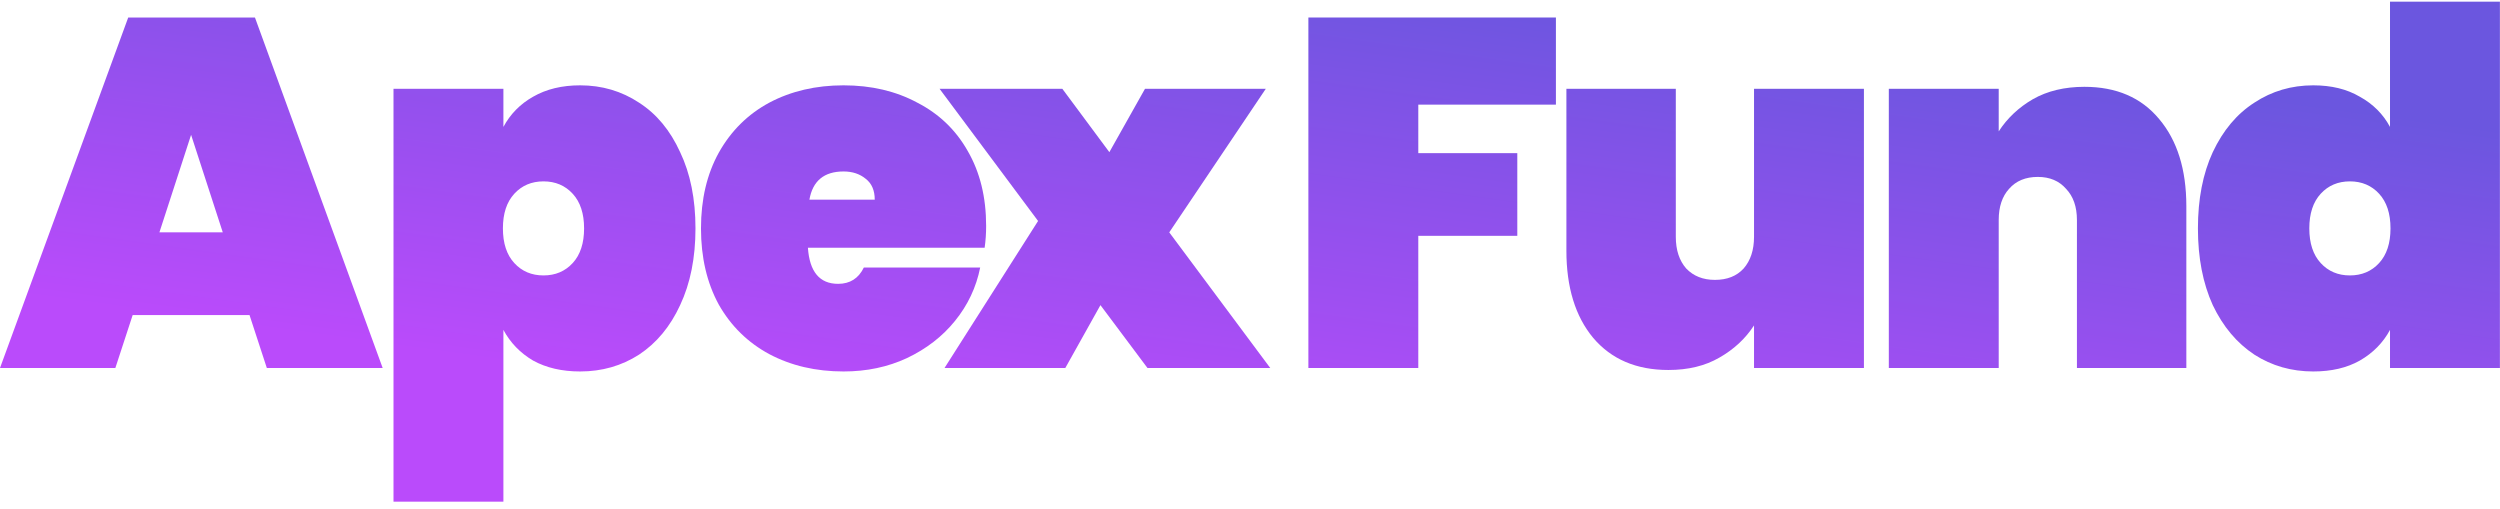
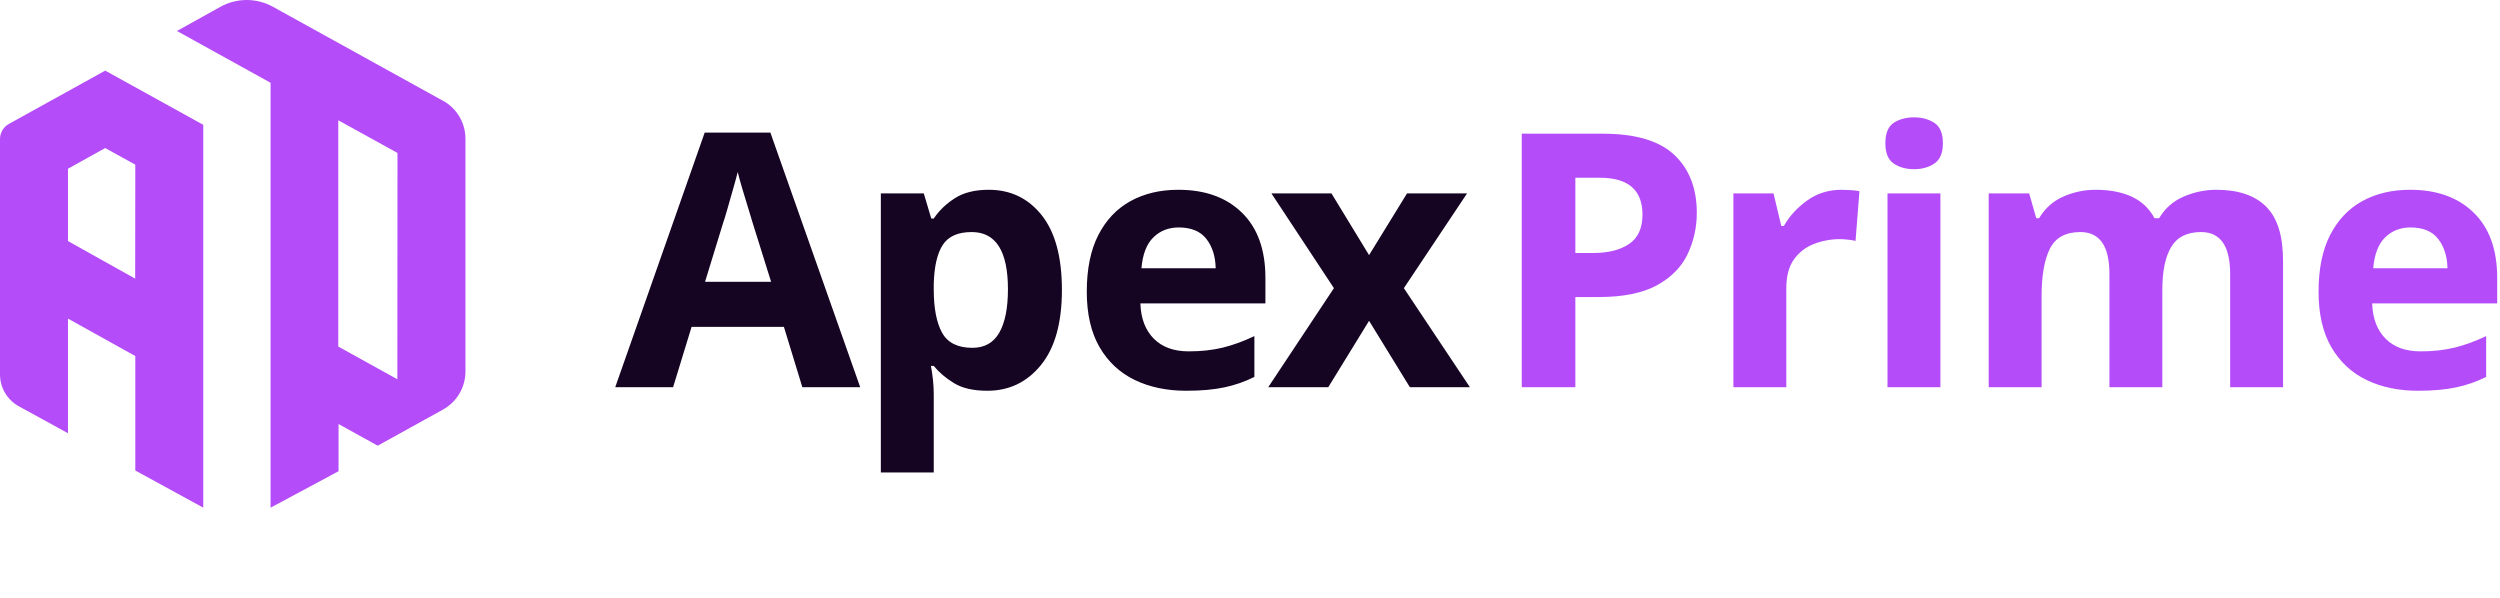
- <svg xmlns="http://www.w3.org/2000/svg" width="300" height="61" viewBox="0 0 300 61" fill="none">
-   <path d="M29.941 37.804H15.921L13.842 44.16H0L15.386 2.101H30.594L45.921 44.16H32.02L29.941 37.804ZM26.733 27.883L22.931 16.18L19.129 27.883H26.733Z" fill="url(#paint0_linear_5_580)" />
-   <path d="M60.408 15.23C61.24 13.685 62.428 12.477 63.972 11.606C65.556 10.695 67.438 10.24 69.616 10.24C72.23 10.24 74.586 10.933 76.685 12.319C78.784 13.665 80.428 15.646 81.616 18.259C82.844 20.834 83.457 23.883 83.457 27.408C83.457 30.933 82.844 34.002 81.616 36.616C80.428 39.19 78.784 41.17 76.685 42.556C74.586 43.903 72.23 44.576 69.616 44.576C67.438 44.576 65.556 44.141 63.972 43.269C62.428 42.358 61.24 41.131 60.408 39.586V60.2H47.22V10.655H60.408V15.23ZM70.091 27.408C70.091 25.626 69.636 24.24 68.725 23.25C67.814 22.259 66.645 21.764 65.22 21.764C63.794 21.764 62.626 22.259 61.715 23.25C60.804 24.24 60.349 25.626 60.349 27.408C60.349 29.19 60.804 30.576 61.715 31.566C62.626 32.556 63.794 33.051 65.22 33.051C66.645 33.051 67.814 32.556 68.725 31.566C69.636 30.576 70.091 29.19 70.091 27.408Z" fill="url(#paint1_linear_5_580)" />
-   <path d="M118.336 27.111C118.336 28.022 118.276 28.893 118.157 29.725H96.949C97.147 32.616 98.355 34.061 100.573 34.061C101.999 34.061 103.029 33.408 103.662 32.101H117.623C117.147 34.477 116.138 36.616 114.593 38.517C113.088 40.378 111.167 41.863 108.831 42.972C106.534 44.041 103.999 44.576 101.227 44.576C97.9 44.576 94.93 43.883 92.316 42.497C89.742 41.111 87.722 39.131 86.256 36.556C84.831 33.943 84.118 30.893 84.118 27.408C84.118 23.923 84.831 20.893 86.256 18.319C87.722 15.705 89.742 13.705 92.316 12.319C94.93 10.933 97.9 10.24 101.227 10.24C104.553 10.24 107.504 10.933 110.078 12.319C112.692 13.665 114.712 15.606 116.138 18.14C117.603 20.675 118.336 23.665 118.336 27.111ZM104.969 23.962C104.969 22.853 104.613 22.022 103.9 21.467C103.187 20.873 102.296 20.576 101.227 20.576C98.89 20.576 97.524 21.705 97.128 23.962H104.969Z" fill="url(#paint2_linear_5_580)" />
-   <path d="M137.697 44.16L132.054 36.616L127.836 44.16H113.341L124.569 26.517L112.747 10.655H127.48L133.123 18.259L137.4 10.655H151.895L140.311 27.883L152.43 44.16H137.697Z" fill="url(#paint3_linear_5_580)" />
-   <path d="M186.709 2.101V12.556H170.195V18.378H182.076V28.299H170.195V44.16H157.006V2.101H186.709Z" fill="url(#paint4_linear_5_580)" />
-   <path d="M223.671 10.655V44.16H210.483V39.051C209.454 40.636 208.067 41.923 206.325 42.913C204.622 43.903 202.582 44.398 200.206 44.398C196.365 44.398 193.355 43.111 191.176 40.537C189.038 37.962 187.968 34.477 187.968 30.081V10.655H201.097V28.418C201.097 30.002 201.513 31.269 202.345 32.22C203.216 33.131 204.365 33.586 205.79 33.586C207.256 33.586 208.404 33.131 209.236 32.22C210.067 31.269 210.483 30.002 210.483 28.418V10.655H223.671Z" fill="url(#paint5_linear_5_580)" />
-   <path d="M250.123 10.418C253.964 10.418 256.955 11.705 259.093 14.279C261.271 16.853 262.361 20.339 262.361 24.735V44.16H249.232V26.398C249.232 24.814 248.796 23.566 247.925 22.655C247.093 21.705 245.964 21.23 244.539 21.23C243.073 21.23 241.925 21.705 241.093 22.655C240.261 23.566 239.846 24.814 239.846 26.398V44.16H226.658V10.655H239.846V15.764C240.875 14.18 242.242 12.893 243.945 11.903C245.687 10.913 247.747 10.418 250.123 10.418Z" fill="url(#paint6_linear_5_580)" />
-   <path d="M263.751 27.408C263.751 23.883 264.345 20.834 265.533 18.259C266.761 15.646 268.424 13.665 270.523 12.319C272.622 10.933 274.979 10.24 277.593 10.24C279.771 10.24 281.632 10.695 283.177 11.606C284.761 12.477 285.969 13.685 286.801 15.23V0.2H299.989V44.16H286.801V39.586C285.969 41.131 284.761 42.358 283.177 43.269C281.632 44.141 279.771 44.576 277.593 44.576C274.979 44.576 272.622 43.903 270.523 42.556C268.424 41.17 266.761 39.19 265.533 36.616C264.345 34.002 263.751 30.933 263.751 27.408ZM286.86 27.408C286.86 25.626 286.405 24.24 285.494 23.25C284.583 22.259 283.414 21.764 281.989 21.764C280.563 21.764 279.395 22.259 278.484 23.25C277.573 24.24 277.117 25.626 277.117 27.408C277.117 29.19 277.573 30.576 278.484 31.566C279.395 32.556 280.563 33.051 281.989 33.051C283.414 33.051 284.583 32.556 285.494 31.566C286.405 30.576 286.86 29.19 286.86 27.408Z" fill="url(#paint7_linear_5_580)" />
+ <svg xmlns="http://www.w3.org/2000/svg" viewBox="0 0 772.36 184.69">
  <defs>
-     <linearGradient id="paint0_linear_5_580" x1="236.71" y1="6.762" x2="226.854" y2="77.258" gradientUnits="userSpaceOnUse">
-       <stop stop-color="#6B56DF" />
-       <stop offset="0.854" stop-color="#BA4BFB" />
-     </linearGradient>
-     <linearGradient id="paint1_linear_5_580" x1="236.71" y1="6.762" x2="226.854" y2="77.258" gradientUnits="userSpaceOnUse">
-       <stop stop-color="#6B56DF" />
-       <stop offset="0.854" stop-color="#BA4BFB" />
-     </linearGradient>
-     <linearGradient id="paint2_linear_5_580" x1="236.71" y1="6.762" x2="226.854" y2="77.258" gradientUnits="userSpaceOnUse">
-       <stop stop-color="#6B56DF" />
-       <stop offset="0.854" stop-color="#BA4BFB" />
-     </linearGradient>
-     <linearGradient id="paint3_linear_5_580" x1="236.71" y1="6.762" x2="226.854" y2="77.258" gradientUnits="userSpaceOnUse">
-       <stop stop-color="#6B56DF" />
-       <stop offset="0.854" stop-color="#BA4BFB" />
-     </linearGradient>
-     <linearGradient id="paint4_linear_5_580" x1="236.71" y1="6.762" x2="226.854" y2="77.258" gradientUnits="userSpaceOnUse">
-       <stop stop-color="#6B56DF" />
-       <stop offset="0.854" stop-color="#BA4BFB" />
-     </linearGradient>
-     <linearGradient id="paint5_linear_5_580" x1="236.71" y1="6.762" x2="226.854" y2="77.258" gradientUnits="userSpaceOnUse">
-       <stop stop-color="#6B56DF" />
-       <stop offset="0.854" stop-color="#BA4BFB" />
-     </linearGradient>
-     <linearGradient id="paint6_linear_5_580" x1="236.71" y1="6.762" x2="226.854" y2="77.258" gradientUnits="userSpaceOnUse">
-       <stop stop-color="#6B56DF" />
-       <stop offset="0.854" stop-color="#BA4BFB" />
-     </linearGradient>
-     <linearGradient id="paint7_linear_5_580" x1="236.71" y1="6.762" x2="226.854" y2="77.258" gradientUnits="userSpaceOnUse">
-       <stop stop-color="#6B56DF" />
-       <stop offset="0.854" stop-color="#BA4BFB" />
-     </linearGradient>
+     <style>.cls-1{font-size:109.7px;fill:#150422;font-family:Poppins-SemiBold, Poppins;font-weight:600;letter-spacing:-0.02em;}.cls-2,.cls-3{fill:#b44cf9;}.cls-2{letter-spacing:-0.02em;}</style>
  </defs>
+   <g id="Layer_2" data-name="Layer 2">
+     <g id="Layer_1-2" data-name="Layer 1">
+       <text class="cls-1" transform="translate(190.07 119.63)">Apex<tspan class="cls-2" x="270.19" y="0">Prime</tspan>
+       </text>
+       <path class="cls-3" d="M2.76,38.28A5.34,5.34,0,0,0,0,43v72.68a11.23,11.23,0,0,0,5.8,9.83L21,133.84V98.43L41.8,110v35.36l21,11.48V38.56L32.5,21.82Zm39,47.8L21,74.48V52.12L32.5,45.74l9.3,5.13Zm95-55-52.47-29a16.73,16.73,0,0,0-16.15,0L54.67,9.57l28.92,16V156.85l21-11.27V131l12.1,6.69,20.16-11.15a13.45,13.45,0,0,0,6.95-11.77V42.85A13.42,13.42,0,0,0,136.83,31.1Zm-14,86.09-18.25-10.1V37.16L122.8,47.25Z" />
+     </g>
+   </g>
</svg>
